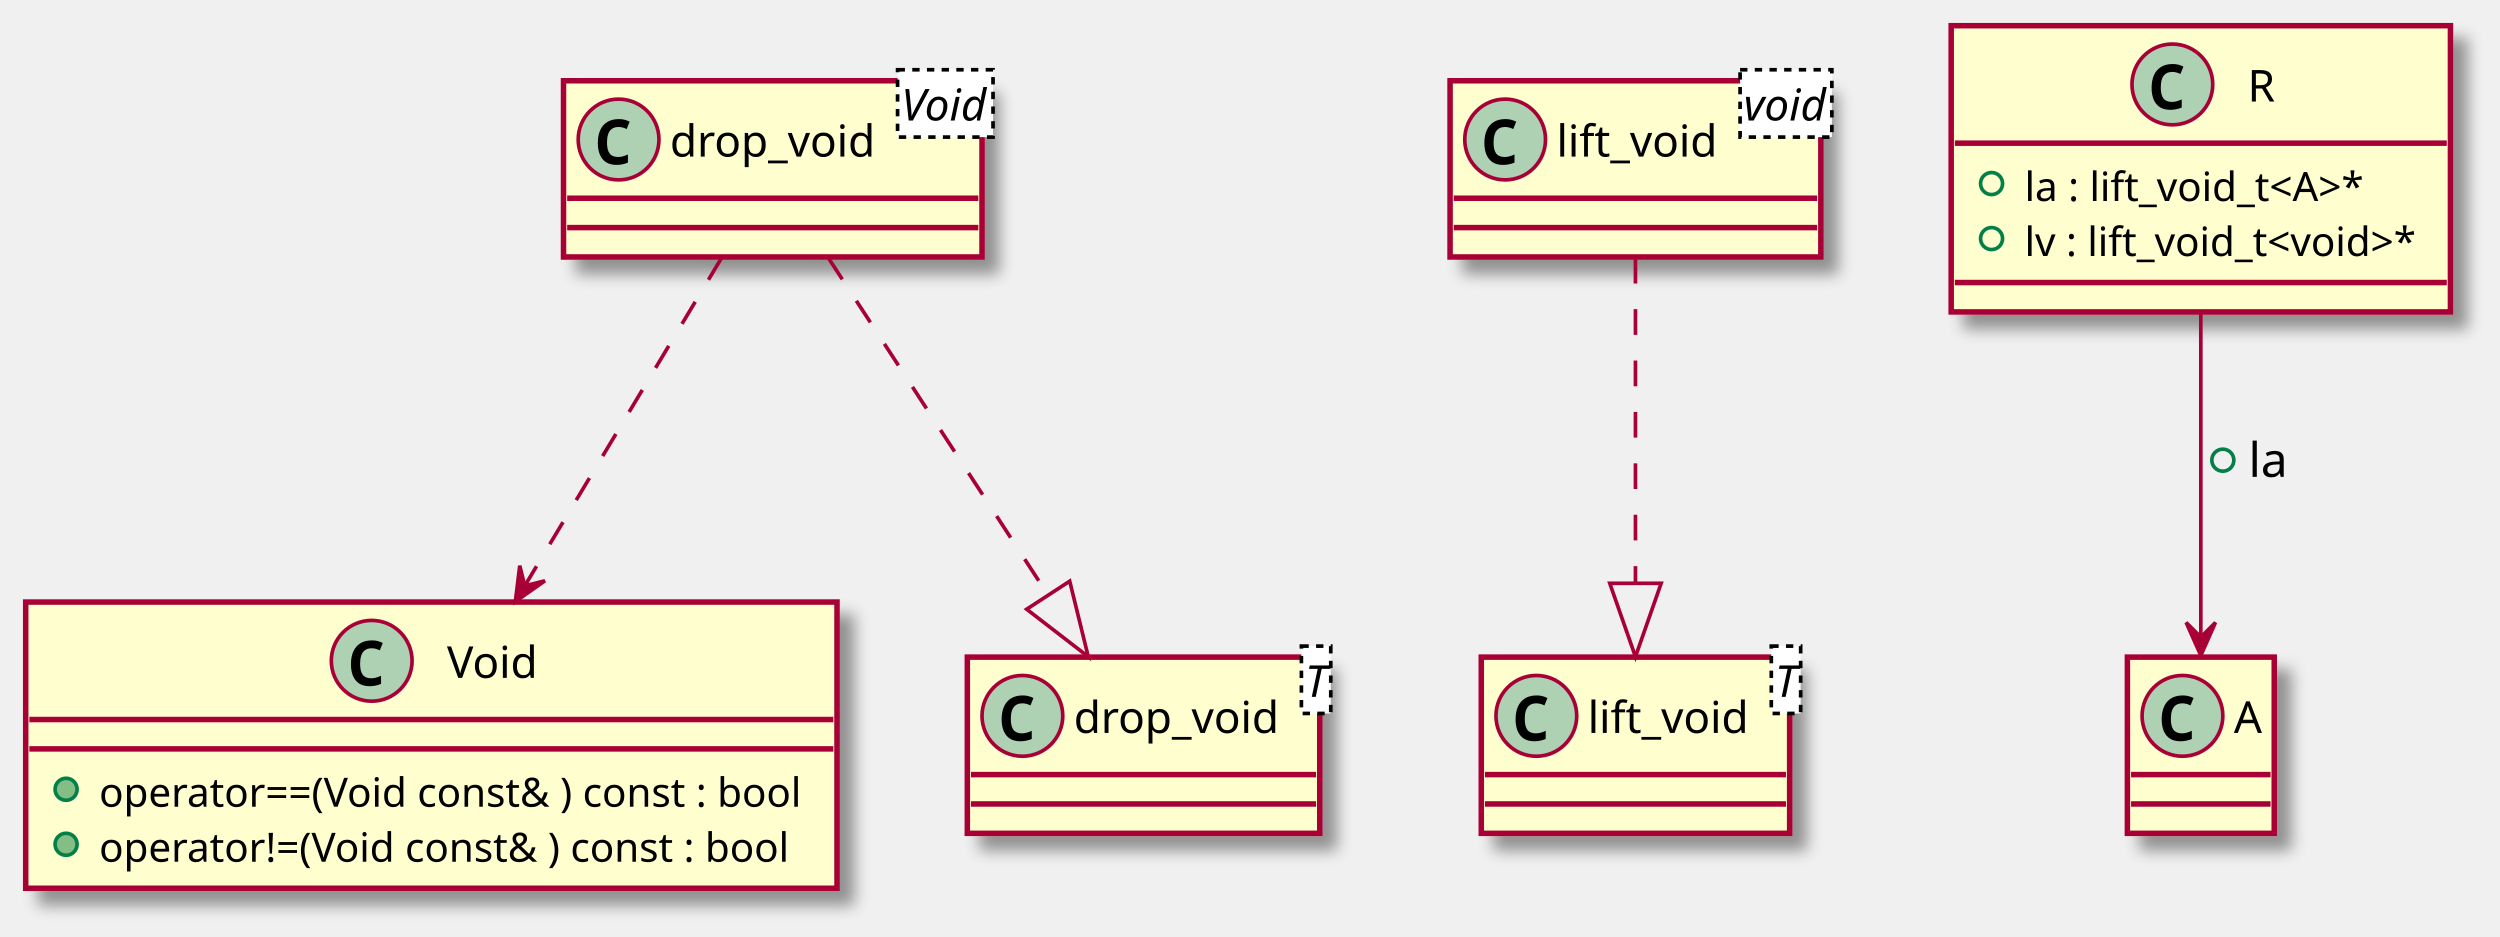
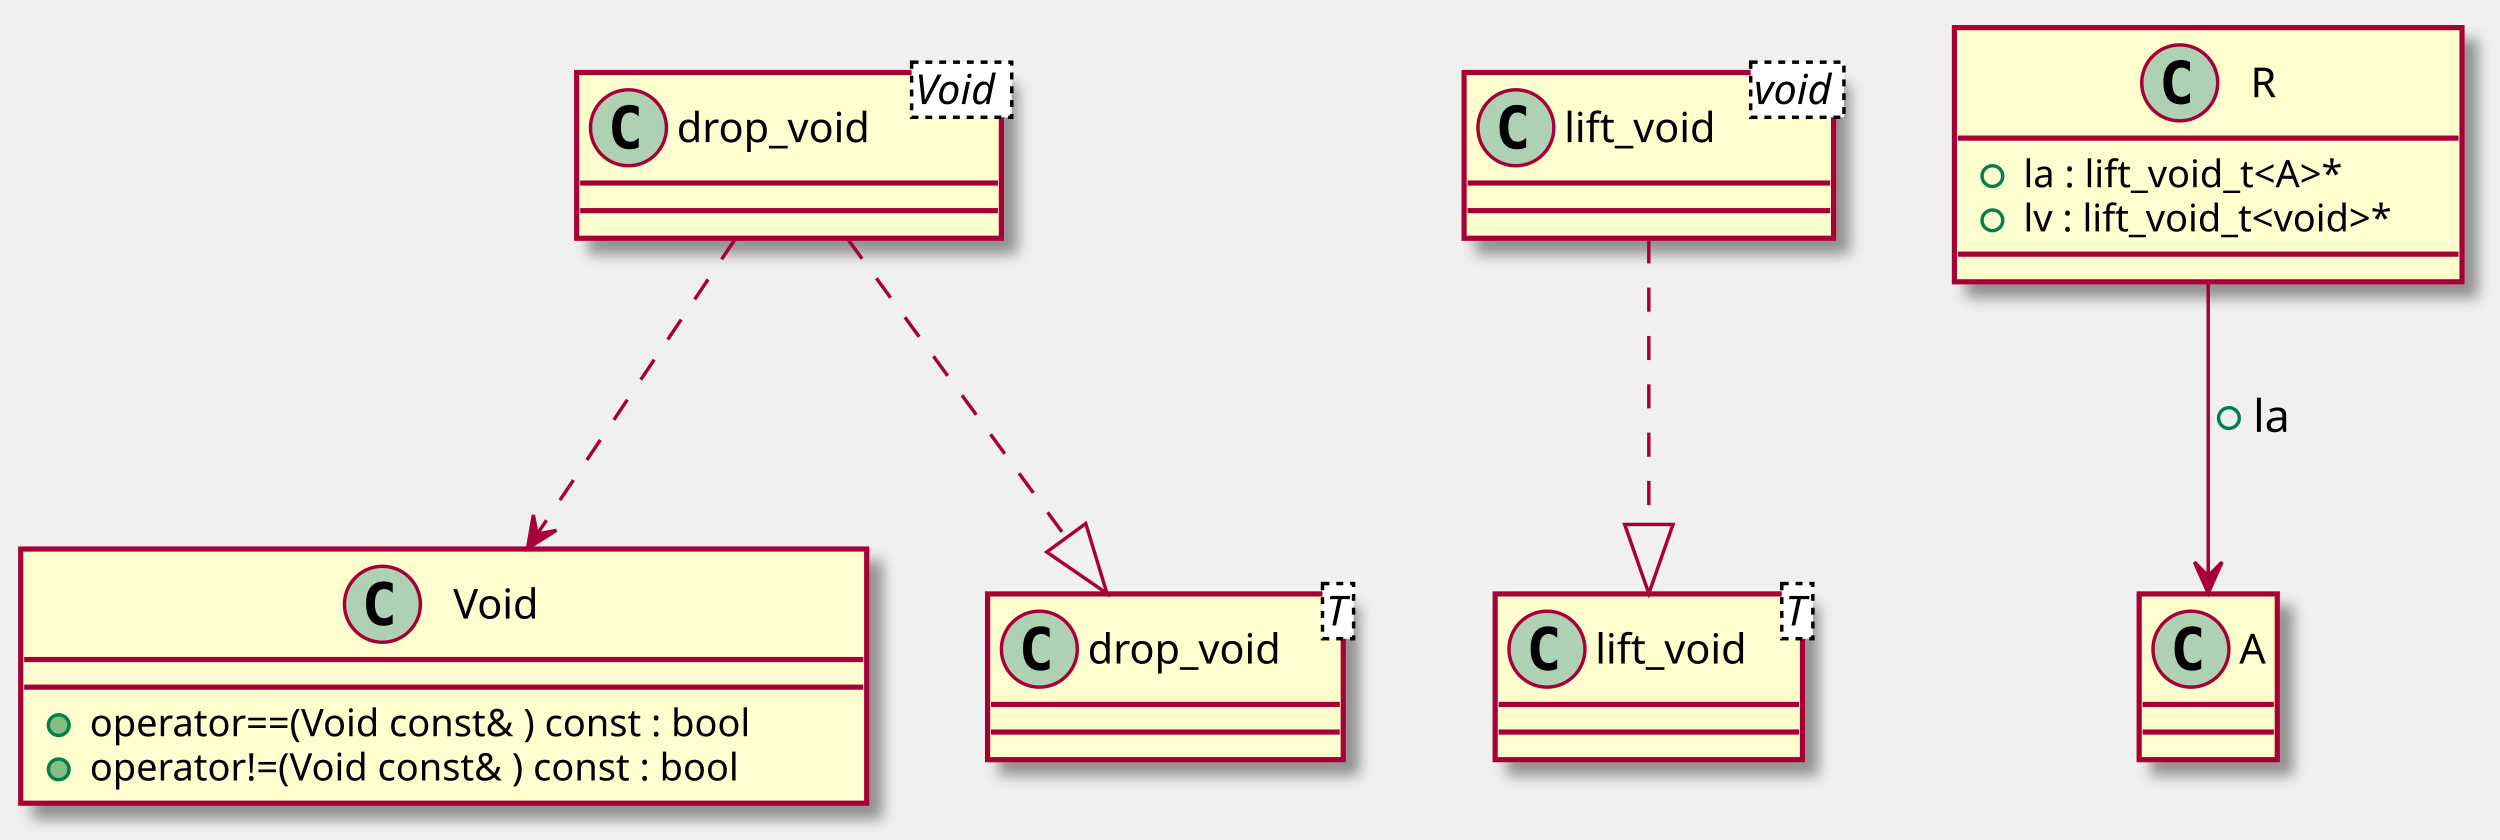
- <svg xmlns="http://www.w3.org/2000/svg" xmlns:xlink="http://www.w3.org/1999/xlink" contentScriptType="application/ecmascript" contentStyleType="text/css" height="255px" preserveAspectRatio="none" style="width:681px;height:255px;background:#FFFFFF;" version="1.1" viewBox="0 0 681 255" width="681px" zoomAndPan="magnify">
+ <svg xmlns="http://www.w3.org/2000/svg" xmlns:xlink="http://www.w3.org/1999/xlink" contentScriptType="application/ecmascript" contentStyleType="text/css" height="243px" preserveAspectRatio="none" style="width:724px;height:243px;" version="1.1" viewBox="0 0 724 243" width="724px" zoomAndPan="magnify">
  <defs>
-     <filter height="300%" id="f1ourgomk5mnd3" width="300%" x="-1" y="-1">
+     <filter height="300%" id="f1mc7xqcyxc62w" width="300%" x="-1" y="-1">
      <feGaussianBlur result="blurOut" stdDeviation="2.0" />
      <feColorMatrix in="blurOut" result="blurOut2" type="matrix" values="0 0 0 0 0 0 0 0 0 0 0 0 0 0 0 0 0 0 .4 0" />
      <feOffset dx="4.0" dy="4.0" in="blurOut2" result="blurOut3" />
      <feBlend in="SourceGraphic" in2="blurOut3" mode="normal" />
    </filter>
    <style type="text/css">a:hover { text-decoration: underline; }</style>
  </defs>
  <g>
-     <a href="https://github.com/bkryza/clang-uml/blob/5b8e40c1eb6d56297203c1642a344ab724202e06/tests/t00034/t00034.cc#L9" target="_top" title="Void" xlink:actuate="onRequest" xlink:href="https://github.com/bkryza/clang-uml/blob/5b8e40c1eb6d56297203c1642a344ab724202e06/tests/t00034/t00034.cc#L9" xlink:show="new" xlink:title="Void" xlink:type="simple">
-       <rect codeLine="2" fill="#FEFECE" filter="url(#f1ourgomk5mnd3)" height="77.964" id="C_0000001341" style="stroke:#A80036;stroke-width:1.5;" width="221" x="7" y="164" />
-       <ellipse cx="101.25" cy="180" fill="#ADD1B2" rx="11" ry="11" style="stroke:#A80036;stroke-width:1.0;" />
-       <path d="M100.719,186.922 Q98.969,186.922 97.828,186.188 Q96.703,185.438 96.141,184.094 Q95.594,182.734 95.594,180.938 Q95.594,178.906 96.25,177.453 Q96.906,176 98.188,175.219 Q99.469,174.438 101.344,174.438 Q102.234,174.438 102.906,174.625 Q103.578,174.797 104.266,175.141 L103.453,177.156 Q102.828,176.844 102.281,176.719 Q101.75,176.594 101.266,176.594 Q100.094,176.594 99.391,177.125 Q98.688,177.656 98.391,178.609 Q98.094,179.562 98.094,180.828 Q98.094,182.844 98.812,183.812 Q99.531,184.766 101.125,184.766 Q101.719,184.766 102.344,184.609 Q102.969,184.453 103.797,184.078 L103.797,186.297 Q103.062,186.609 102.266,186.766 Q101.484,186.922 100.719,186.922 Z " fill="#000000" />
-       <text fill="#000000" font-family="sans-serif" font-size="12" lengthAdjust="spacing" textLength="24" x="121.75" y="184.656">Void</text>
-       <line style="stroke:#A80036;stroke-width:1.5;" x1="8" x2="227" y1="196" y2="196" />
-       <line style="stroke:#A80036;stroke-width:1.5;" x1="8" x2="227" y1="204" y2="204" />
+     <a href="https://github.com/bkryza/clang-uml/blob/b6390d91063025d9b8f3a02b731b2a998baf4e1c/tests/t00034/t00034.cc#L9" target="_top" title="Void" xlink:actuate="onRequest" xlink:href="https://github.com/bkryza/clang-uml/blob/b6390d91063025d9b8f3a02b731b2a998baf4e1c/tests/t00034/t00034.cc#L9" xlink:show="new" xlink:title="Void" xlink:type="simple">
+       <rect fill="#FEFECE" filter="url(#f1mc7xqcyxc62w)" height="73.609" id="C_0000001341" style="stroke: #A80036; stroke-width: 1.5;" width="245" x="6" y="159" />
+       <ellipse cx="110.75" cy="175" fill="#ADD1B2" rx="11" ry="11" style="stroke: #A80036; stroke-width: 1.0;" />
+       <path d="M113.719,180.641 Q113.141,180.938 112.5,181.078 Q111.859,181.234 111.156,181.234 Q108.656,181.234 107.328,179.594 Q106.016,177.938 106.016,174.812 Q106.016,171.688 107.328,170.031 Q108.656,168.375 111.156,168.375 Q111.859,168.375 112.5,168.531 Q113.156,168.688 113.719,168.984 L113.719,171.703 Q113.094,171.125 112.5,170.859 Q111.906,170.578 111.281,170.578 Q109.938,170.578 109.25,171.656 Q108.562,172.719 108.562,174.812 Q108.562,176.906 109.25,177.984 Q109.938,179.047 111.281,179.047 Q111.906,179.047 112.5,178.781 Q113.094,178.5 113.719,177.922 L113.719,180.641 Z " />
+       <text fill="#000000" font-family="sans-serif" font-size="12" lengthAdjust="spacingAndGlyphs" textLength="27" x="131.25" y="179.154">Void</text>
+       <line style="stroke: #A80036; stroke-width: 1.5;" x1="7" x2="250" y1="191" y2="191" />
+       <line style="stroke: #A80036; stroke-width: 1.5;" x1="7" x2="250" y1="199" y2="199" />
    </a>
-     <a href="https://github.com/bkryza/clang-uml/blob/5b8e40c1eb6d56297203c1642a344ab724202e06/tests/t00034/t00034.cc#L10" target="_top" title="operator==" xlink:actuate="onRequest" xlink:href="https://github.com/bkryza/clang-uml/blob/5b8e40c1eb6d56297203c1642a344ab724202e06/tests/t00034/t00034.cc#L10" xlink:show="new" xlink:title="operator==" xlink:type="simple">
-       <rect fill="#FEFECE" height="10" style="stroke:none;stroke-width:1.0;" width="20" x="13" y="210" />
-       <ellipse cx="18" cy="215" fill="#84BE84" rx="3" ry="3" style="stroke:#038048;stroke-width:1.0;" />
+     <a href="https://github.com/bkryza/clang-uml/blob/b6390d91063025d9b8f3a02b731b2a998baf4e1c/tests/t00034/t00034.cc#L10" target="_top" title="operator==" xlink:actuate="onRequest" xlink:href="https://github.com/bkryza/clang-uml/blob/b6390d91063025d9b8f3a02b731b2a998baf4e1c/tests/t00034/t00034.cc#L10" xlink:show="new" xlink:title="operator==" xlink:type="simple">
+       <rect fill="#FEFECE" height="10" style="stroke: none; stroke-width: 1.0;" width="20" x="12" y="205" />
+       <ellipse cx="17" cy="210" fill="#84BE84" rx="3" ry="3" style="stroke: #038048; stroke-width: 1.0;" />
    </a>
-     <a href="https://github.com/bkryza/clang-uml/blob/5b8e40c1eb6d56297203c1642a344ab724202e06/tests/t00034/t00034.cc#L10" target="_top" title="operator==" xlink:actuate="onRequest" xlink:href="https://github.com/bkryza/clang-uml/blob/5b8e40c1eb6d56297203c1642a344ab724202e06/tests/t00034/t00034.cc#L10" xlink:show="new" xlink:title="operator==" xlink:type="simple">
-       <text fill="#000000" font-family="sans-serif" font-size="11" lengthAdjust="spacing" textLength="195" x="27" y="219.759">operator==(Void const&amp; ) const : bool</text>
+     <a href="https://github.com/bkryza/clang-uml/blob/b6390d91063025d9b8f3a02b731b2a998baf4e1c/tests/t00034/t00034.cc#L10" target="_top" title="operator==" xlink:actuate="onRequest" xlink:href="https://github.com/bkryza/clang-uml/blob/b6390d91063025d9b8f3a02b731b2a998baf4e1c/tests/t00034/t00034.cc#L10" xlink:show="new" xlink:title="operator==" xlink:type="simple">
+       <text fill="#000000" font-family="sans-serif" font-size="11" lengthAdjust="spacingAndGlyphs" textLength="219" x="26" y="213.21">operator==(Void const&amp; ) const : bool</text>
    </a>
-     <a href="https://github.com/bkryza/clang-uml/blob/5b8e40c1eb6d56297203c1642a344ab724202e06/tests/t00034/t00034.cc#L11" target="_top" title="operator!=" xlink:actuate="onRequest" xlink:href="https://github.com/bkryza/clang-uml/blob/5b8e40c1eb6d56297203c1642a344ab724202e06/tests/t00034/t00034.cc#L11" xlink:show="new" xlink:title="operator!=" xlink:type="simple">
-       <rect fill="#FEFECE" height="10" style="stroke:none;stroke-width:1.0;" width="20" x="13" y="224.982" />
-       <ellipse cx="18" cy="229.982" fill="#84BE84" rx="3" ry="3" style="stroke:#038048;stroke-width:1.0;" />
+     <a href="https://github.com/bkryza/clang-uml/blob/b6390d91063025d9b8f3a02b731b2a998baf4e1c/tests/t00034/t00034.cc#L11" target="_top" title="operator!=" xlink:actuate="onRequest" xlink:href="https://github.com/bkryza/clang-uml/blob/b6390d91063025d9b8f3a02b731b2a998baf4e1c/tests/t00034/t00034.cc#L11" xlink:show="new" xlink:title="operator!=" xlink:type="simple">
+       <rect fill="#FEFECE" height="10" style="stroke: none; stroke-width: 1.0;" width="20" x="12" y="217.805" />
+       <ellipse cx="17" cy="222.805" fill="#84BE84" rx="3" ry="3" style="stroke: #038048; stroke-width: 1.0;" />
    </a>
-     <a href="https://github.com/bkryza/clang-uml/blob/5b8e40c1eb6d56297203c1642a344ab724202e06/tests/t00034/t00034.cc#L11" target="_top" title="operator!=" xlink:actuate="onRequest" xlink:href="https://github.com/bkryza/clang-uml/blob/5b8e40c1eb6d56297203c1642a344ab724202e06/tests/t00034/t00034.cc#L11" xlink:show="new" xlink:title="operator!=" xlink:type="simple">
-       <text fill="#000000" font-family="sans-serif" font-size="11" lengthAdjust="spacing" textLength="192" x="27" y="234.741">operator!=(Void const&amp; ) const : bool</text>
+     <a href="https://github.com/bkryza/clang-uml/blob/b6390d91063025d9b8f3a02b731b2a998baf4e1c/tests/t00034/t00034.cc#L11" target="_top" title="operator!=" xlink:actuate="onRequest" xlink:href="https://github.com/bkryza/clang-uml/blob/b6390d91063025d9b8f3a02b731b2a998baf4e1c/tests/t00034/t00034.cc#L11" xlink:show="new" xlink:title="operator!=" xlink:type="simple">
+       <text fill="#000000" font-family="sans-serif" font-size="11" lengthAdjust="spacingAndGlyphs" textLength="213" x="26" y="226.015">operator!=(Void const&amp; ) const : bool</text>
    </a>
-     <a href="https://github.com/bkryza/clang-uml/blob/5b8e40c1eb6d56297203c1642a344ab724202e06/tests/t00034/t00034.cc#L16" target="_top" title="lift_void" xlink:actuate="onRequest" xlink:href="https://github.com/bkryza/clang-uml/blob/5b8e40c1eb6d56297203c1642a344ab724202e06/tests/t00034/t00034.cc#L16" xlink:show="new" xlink:title="lift_void" xlink:type="simple">
-       <rect codeLine="7" fill="#FEFECE" filter="url(#f1ourgomk5mnd3)" height="48" id="C_0000001349" style="stroke:#A80036;stroke-width:1.5;" width="84" x="403.5" y="179" />
-       <ellipse cx="418.5" cy="195" fill="#ADD1B2" rx="11" ry="11" style="stroke:#A80036;stroke-width:1.0;" />
-       <path d="M417.969,201.922 Q416.219,201.922 415.078,201.188 Q413.953,200.438 413.391,199.094 Q412.844,197.734 412.844,195.938 Q412.844,193.906 413.5,192.453 Q414.156,191 415.438,190.219 Q416.719,189.438 418.594,189.438 Q419.484,189.438 420.156,189.625 Q420.828,189.797 421.516,190.141 L420.703,192.156 Q420.078,191.844 419.531,191.719 Q419,191.594 418.516,191.594 Q417.344,191.594 416.641,192.125 Q415.938,192.656 415.641,193.609 Q415.344,194.562 415.344,195.828 Q415.344,197.844 416.062,198.812 Q416.781,199.766 418.375,199.766 Q418.969,199.766 419.594,199.609 Q420.219,199.453 421.047,199.078 L421.047,201.297 Q420.312,201.609 419.516,201.766 Q418.734,201.922 417.969,201.922 Z " fill="#000000" />
-       <text fill="#000000" font-family="sans-serif" font-size="12" lengthAdjust="spacing" textLength="42" x="432.5" y="199.656">lift_void</text>
-       <rect fill="#FFFFFF" height="18.344" style="stroke:#000000;stroke-width:1.0;stroke-dasharray:2.0,2.0;" width="8" x="482.5" y="176" />
-       <text fill="#000000" font-family="sans-serif" font-size="12" font-style="italic" lengthAdjust="spacing" textLength="6" x="483.5" y="189.828">T</text>
-       <line style="stroke:#A80036;stroke-width:1.5;" x1="404.5" x2="486.5" y1="211" y2="211" />
-       <line style="stroke:#A80036;stroke-width:1.5;" x1="404.5" x2="486.5" y1="219" y2="219" />
+     <a href="https://github.com/bkryza/clang-uml/blob/b6390d91063025d9b8f3a02b731b2a998baf4e1c/tests/t00034/t00034.cc#L16" target="_top" title="lift_void" xlink:actuate="onRequest" xlink:href="https://github.com/bkryza/clang-uml/blob/b6390d91063025d9b8f3a02b731b2a998baf4e1c/tests/t00034/t00034.cc#L16" xlink:show="new" xlink:title="lift_void" xlink:type="simple">
+       <rect fill="#FEFECE" filter="url(#f1mc7xqcyxc62w)" height="48" id="C_0000001349" style="stroke: #A80036; stroke-width: 1.5;" width="89" x="433" y="172" />
+       <ellipse cx="448" cy="188" fill="#ADD1B2" rx="11" ry="11" style="stroke: #A80036; stroke-width: 1.0;" />
+       <path d="M450.969,193.641 Q450.391,193.938 449.75,194.078 Q449.109,194.234 448.406,194.234 Q445.906,194.234 444.578,192.594 Q443.266,190.938 443.266,187.812 Q443.266,184.688 444.578,183.031 Q445.906,181.375 448.406,181.375 Q449.109,181.375 449.75,181.531 Q450.406,181.688 450.969,181.984 L450.969,184.703 Q450.344,184.125 449.75,183.859 Q449.156,183.578 448.531,183.578 Q447.188,183.578 446.5,184.656 Q445.812,185.719 445.812,187.812 Q445.812,189.906 446.5,190.984 Q447.188,192.047 448.531,192.047 Q449.156,192.047 449.75,191.781 Q450.344,191.5 450.969,190.922 L450.969,193.641 Z " />
+       <text fill="#000000" font-family="sans-serif" font-size="12" lengthAdjust="spacingAndGlyphs" textLength="46" x="462" y="192.154">lift_void</text>
+       <rect fill="#FFFFFF" height="15.969" style="stroke: #000000; stroke-width: 1.0; stroke-dasharray: 2.0,2.0;" width="9" x="516" y="169" />
+       <text fill="#000000" font-family="sans-serif" font-size="12" font-style="italic" lengthAdjust="spacingAndGlyphs" textLength="7" x="517" y="181.139">T</text>
+       <line style="stroke: #A80036; stroke-width: 1.5;" x1="434" x2="521" y1="204" y2="204" />
+       <line style="stroke: #A80036; stroke-width: 1.5;" x1="434" x2="521" y1="212" y2="212" />
    </a>
-     <a href="https://github.com/bkryza/clang-uml/blob/5b8e40c1eb6d56297203c1642a344ab724202e06/tests/t00034/t00034.cc#L20" target="_top" title="lift_void" xlink:actuate="onRequest" xlink:href="https://github.com/bkryza/clang-uml/blob/5b8e40c1eb6d56297203c1642a344ab724202e06/tests/t00034/t00034.cc#L20" xlink:show="new" xlink:title="lift_void" xlink:type="simple">
-       <rect codeLine="10" fill="#FEFECE" filter="url(#f1ourgomk5mnd3)" height="48" id="C_0000001352" style="stroke:#A80036;stroke-width:1.5;" width="101" x="395" y="22" />
-       <ellipse cx="410" cy="38" fill="#ADD1B2" rx="11" ry="11" style="stroke:#A80036;stroke-width:1.0;" />
-       <path d="M409.469,44.922 Q407.719,44.922 406.578,44.188 Q405.453,43.438 404.891,42.094 Q404.344,40.734 404.344,38.938 Q404.344,36.906 405,35.453 Q405.656,34 406.938,33.219 Q408.219,32.438 410.094,32.438 Q410.984,32.438 411.656,32.625 Q412.328,32.797 413.016,33.141 L412.203,35.156 Q411.578,34.844 411.031,34.719 Q410.5,34.594 410.016,34.594 Q408.844,34.594 408.141,35.125 Q407.438,35.656 407.141,36.609 Q406.844,37.562 406.844,38.828 Q406.844,40.844 407.562,41.812 Q408.281,42.766 409.875,42.766 Q410.469,42.766 411.094,42.609 Q411.719,42.453 412.547,42.078 L412.547,44.297 Q411.812,44.609 411.016,44.766 Q410.234,44.922 409.469,44.922 Z " fill="#000000" />
-       <text fill="#000000" font-family="sans-serif" font-size="12" lengthAdjust="spacing" textLength="42" x="424" y="42.656">lift_void</text>
-       <rect fill="#FFFFFF" height="18.344" style="stroke:#000000;stroke-width:1.0;stroke-dasharray:2.0,2.0;" width="25" x="474" y="19" />
-       <text fill="#000000" font-family="sans-serif" font-size="12" font-style="italic" lengthAdjust="spacing" textLength="23" x="475" y="32.828">void</text>
-       <line style="stroke:#A80036;stroke-width:1.5;" x1="396" x2="495" y1="54" y2="54" />
-       <line style="stroke:#A80036;stroke-width:1.5;" x1="396" x2="495" y1="62" y2="62" />
+     <a href="https://github.com/bkryza/clang-uml/blob/b6390d91063025d9b8f3a02b731b2a998baf4e1c/tests/t00034/t00034.cc#L20" target="_top" title="lift_void" xlink:actuate="onRequest" xlink:href="https://github.com/bkryza/clang-uml/blob/b6390d91063025d9b8f3a02b731b2a998baf4e1c/tests/t00034/t00034.cc#L20" xlink:show="new" xlink:title="lift_void" xlink:type="simple">
+       <rect fill="#FEFECE" filter="url(#f1mc7xqcyxc62w)" height="48" id="C_0000001352" style="stroke: #A80036; stroke-width: 1.5;" width="107" x="424" y="21" />
+       <ellipse cx="439" cy="37" fill="#ADD1B2" rx="11" ry="11" style="stroke: #A80036; stroke-width: 1.0;" />
+       <path d="M441.969,42.641 Q441.391,42.938 440.75,43.078 Q440.109,43.234 439.406,43.234 Q436.906,43.234 435.578,41.594 Q434.266,39.938 434.266,36.812 Q434.266,33.688 435.578,32.031 Q436.906,30.375 439.406,30.375 Q440.109,30.375 440.75,30.531 Q441.406,30.688 441.969,30.984 L441.969,33.703 Q441.344,33.125 440.75,32.859 Q440.156,32.578 439.531,32.578 Q438.188,32.578 437.5,33.656 Q436.812,34.719 436.812,36.812 Q436.812,38.906 437.5,39.984 Q438.188,41.047 439.531,41.047 Q440.156,41.047 440.75,40.781 Q441.344,40.5 441.969,39.922 L441.969,42.641 Z " />
+       <text fill="#000000" font-family="sans-serif" font-size="12" lengthAdjust="spacingAndGlyphs" textLength="46" x="453" y="41.154">lift_void</text>
+       <rect fill="#FFFFFF" height="15.969" style="stroke: #000000; stroke-width: 1.0; stroke-dasharray: 2.0,2.0;" width="27" x="507" y="18" />
+       <text fill="#000000" font-family="sans-serif" font-size="12" font-style="italic" lengthAdjust="spacingAndGlyphs" textLength="25" x="508" y="30.139">void</text>
+       <line style="stroke: #A80036; stroke-width: 1.5;" x1="425" x2="530" y1="53" y2="53" />
+       <line style="stroke: #A80036; stroke-width: 1.5;" x1="425" x2="530" y1="61" y2="61" />
    </a>
-     <a href="https://github.com/bkryza/clang-uml/blob/5b8e40c1eb6d56297203c1642a344ab724202e06/tests/t00034/t00034.cc#L33" target="_top" title="drop_void" xlink:actuate="onRequest" xlink:href="https://github.com/bkryza/clang-uml/blob/5b8e40c1eb6d56297203c1642a344ab724202e06/tests/t00034/t00034.cc#L33" xlink:show="new" xlink:title="drop_void" xlink:type="simple">
-       <rect codeLine="13" fill="#FEFECE" filter="url(#f1ourgomk5mnd3)" height="48" id="C_0000001361" style="stroke:#A80036;stroke-width:1.5;" width="96" x="263.5" y="179" />
-       <ellipse cx="278.5" cy="195" fill="#ADD1B2" rx="11" ry="11" style="stroke:#A80036;stroke-width:1.0;" />
-       <path d="M277.969,201.922 Q276.219,201.922 275.078,201.188 Q273.953,200.438 273.391,199.094 Q272.844,197.734 272.844,195.938 Q272.844,193.906 273.5,192.453 Q274.156,191 275.438,190.219 Q276.719,189.438 278.594,189.438 Q279.484,189.438 280.156,189.625 Q280.828,189.797 281.516,190.141 L280.703,192.156 Q280.078,191.844 279.531,191.719 Q279,191.594 278.516,191.594 Q277.344,191.594 276.641,192.125 Q275.938,192.656 275.641,193.609 Q275.344,194.562 275.344,195.828 Q275.344,197.844 276.062,198.812 Q276.781,199.766 278.375,199.766 Q278.969,199.766 279.594,199.609 Q280.219,199.453 281.047,199.078 L281.047,201.297 Q280.312,201.609 279.516,201.766 Q278.734,201.922 277.969,201.922 Z " fill="#000000" />
-       <text fill="#000000" font-family="sans-serif" font-size="12" lengthAdjust="spacing" textLength="54" x="292.5" y="199.656">drop_void</text>
-       <rect fill="#FFFFFF" height="18.344" style="stroke:#000000;stroke-width:1.0;stroke-dasharray:2.0,2.0;" width="8" x="354.5" y="176" />
-       <text fill="#000000" font-family="sans-serif" font-size="12" font-style="italic" lengthAdjust="spacing" textLength="6" x="355.5" y="189.828">T</text>
-       <line style="stroke:#A80036;stroke-width:1.5;" x1="264.5" x2="358.5" y1="211" y2="211" />
-       <line style="stroke:#A80036;stroke-width:1.5;" x1="264.5" x2="358.5" y1="219" y2="219" />
+     <a href="https://github.com/bkryza/clang-uml/blob/b6390d91063025d9b8f3a02b731b2a998baf4e1c/tests/t00034/t00034.cc#L33" target="_top" title="drop_void" xlink:actuate="onRequest" xlink:href="https://github.com/bkryza/clang-uml/blob/b6390d91063025d9b8f3a02b731b2a998baf4e1c/tests/t00034/t00034.cc#L33" xlink:show="new" xlink:title="drop_void" xlink:type="simple">
+       <rect fill="#FEFECE" filter="url(#f1mc7xqcyxc62w)" height="48" id="C_0000001361" style="stroke: #A80036; stroke-width: 1.5;" width="103" x="286" y="172" />
+       <ellipse cx="301" cy="188" fill="#ADD1B2" rx="11" ry="11" style="stroke: #A80036; stroke-width: 1.0;" />
+       <path d="M303.969,193.641 Q303.391,193.938 302.75,194.078 Q302.109,194.234 301.406,194.234 Q298.906,194.234 297.578,192.594 Q296.266,190.938 296.266,187.812 Q296.266,184.688 297.578,183.031 Q298.906,181.375 301.406,181.375 Q302.109,181.375 302.75,181.531 Q303.406,181.688 303.969,181.984 L303.969,184.703 Q303.344,184.125 302.75,183.859 Q302.156,183.578 301.531,183.578 Q300.188,183.578 299.5,184.656 Q298.812,185.719 298.812,187.812 Q298.812,189.906 299.5,190.984 Q300.188,192.047 301.531,192.047 Q302.156,192.047 302.75,191.781 Q303.344,191.5 303.969,190.922 L303.969,193.641 Z " />
+       <text fill="#000000" font-family="sans-serif" font-size="12" lengthAdjust="spacingAndGlyphs" textLength="60" x="315" y="192.154">drop_void</text>
+       <rect fill="#FFFFFF" height="15.969" style="stroke: #000000; stroke-width: 1.0; stroke-dasharray: 2.0,2.0;" width="9" x="383" y="169" />
+       <text fill="#000000" font-family="sans-serif" font-size="12" font-style="italic" lengthAdjust="spacingAndGlyphs" textLength="7" x="384" y="181.139">T</text>
+       <line style="stroke: #A80036; stroke-width: 1.5;" x1="287" x2="388" y1="204" y2="204" />
+       <line style="stroke: #A80036; stroke-width: 1.5;" x1="287" x2="388" y1="212" y2="212" />
    </a>
-     <a href="https://github.com/bkryza/clang-uml/blob/5b8e40c1eb6d56297203c1642a344ab724202e06/tests/t00034/t00034.cc#L37" target="_top" title="drop_void" xlink:actuate="onRequest" xlink:href="https://github.com/bkryza/clang-uml/blob/5b8e40c1eb6d56297203c1642a344ab724202e06/tests/t00034/t00034.cc#L37" xlink:show="new" xlink:title="drop_void" xlink:type="simple">
-       <rect codeLine="16" fill="#FEFECE" filter="url(#f1ourgomk5mnd3)" height="48" id="C_0000001364" style="stroke:#A80036;stroke-width:1.5;" width="114" x="153.5" y="22" />
-       <ellipse cx="168.5" cy="38" fill="#ADD1B2" rx="11" ry="11" style="stroke:#A80036;stroke-width:1.0;" />
-       <path d="M167.969,44.922 Q166.219,44.922 165.078,44.188 Q163.953,43.438 163.391,42.094 Q162.844,40.734 162.844,38.938 Q162.844,36.906 163.5,35.453 Q164.156,34 165.438,33.219 Q166.719,32.438 168.594,32.438 Q169.484,32.438 170.156,32.625 Q170.828,32.797 171.516,33.141 L170.703,35.156 Q170.078,34.844 169.531,34.719 Q169,34.594 168.516,34.594 Q167.344,34.594 166.641,35.125 Q165.938,35.656 165.641,36.609 Q165.344,37.562 165.344,38.828 Q165.344,40.844 166.062,41.812 Q166.781,42.766 168.375,42.766 Q168.969,42.766 169.594,42.609 Q170.219,42.453 171.047,42.078 L171.047,44.297 Q170.312,44.609 169.516,44.766 Q168.734,44.922 167.969,44.922 Z " fill="#000000" />
-       <text fill="#000000" font-family="sans-serif" font-size="12" lengthAdjust="spacing" textLength="54" x="182.5" y="42.656">drop_void</text>
-       <rect fill="#FFFFFF" height="18.344" style="stroke:#000000;stroke-width:1.0;stroke-dasharray:2.0,2.0;" width="26" x="244.5" y="19" />
-       <text fill="#000000" font-family="sans-serif" font-size="12" font-style="italic" lengthAdjust="spacing" textLength="24" x="245.5" y="32.828">Void</text>
-       <line style="stroke:#A80036;stroke-width:1.5;" x1="154.5" x2="266.5" y1="54" y2="54" />
-       <line style="stroke:#A80036;stroke-width:1.5;" x1="154.5" x2="266.5" y1="62" y2="62" />
+     <a href="https://github.com/bkryza/clang-uml/blob/b6390d91063025d9b8f3a02b731b2a998baf4e1c/tests/t00034/t00034.cc#L37" target="_top" title="drop_void" xlink:actuate="onRequest" xlink:href="https://github.com/bkryza/clang-uml/blob/b6390d91063025d9b8f3a02b731b2a998baf4e1c/tests/t00034/t00034.cc#L37" xlink:show="new" xlink:title="drop_void" xlink:type="simple">
+       <rect fill="#FEFECE" filter="url(#f1mc7xqcyxc62w)" height="48" id="C_0000001364" style="stroke: #A80036; stroke-width: 1.5;" width="123" x="167" y="21" />
+       <ellipse cx="182" cy="37" fill="#ADD1B2" rx="11" ry="11" style="stroke: #A80036; stroke-width: 1.0;" />
+       <path d="M184.969,42.641 Q184.391,42.938 183.75,43.078 Q183.109,43.234 182.406,43.234 Q179.906,43.234 178.578,41.594 Q177.266,39.938 177.266,36.812 Q177.266,33.688 178.578,32.031 Q179.906,30.375 182.406,30.375 Q183.109,30.375 183.75,30.531 Q184.406,30.688 184.969,30.984 L184.969,33.703 Q184.344,33.125 183.75,32.859 Q183.156,32.578 182.531,32.578 Q181.188,32.578 180.5,33.656 Q179.812,34.719 179.812,36.812 Q179.812,38.906 180.5,39.984 Q181.188,41.047 182.531,41.047 Q183.156,41.047 183.75,40.781 Q184.344,40.5 184.969,39.922 L184.969,42.641 Z " />
+       <text fill="#000000" font-family="sans-serif" font-size="12" lengthAdjust="spacingAndGlyphs" textLength="60" x="196" y="41.154">drop_void</text>
+       <rect fill="#FFFFFF" height="15.969" style="stroke: #000000; stroke-width: 1.0; stroke-dasharray: 2.0,2.0;" width="29" x="264" y="18" />
+       <text fill="#000000" font-family="sans-serif" font-size="12" font-style="italic" lengthAdjust="spacingAndGlyphs" textLength="27" x="265" y="30.139">Void</text>
+       <line style="stroke: #A80036; stroke-width: 1.5;" x1="168" x2="289" y1="53" y2="53" />
+       <line style="stroke: #A80036; stroke-width: 1.5;" x1="168" x2="289" y1="61" y2="61" />
    </a>
-     <a href="https://github.com/bkryza/clang-uml/blob/5b8e40c1eb6d56297203c1642a344ab724202e06/tests/t00034/t00034.cc#L43" target="_top" title="A" xlink:actuate="onRequest" xlink:href="https://github.com/bkryza/clang-uml/blob/5b8e40c1eb6d56297203c1642a344ab724202e06/tests/t00034/t00034.cc#L43" xlink:show="new" xlink:title="A" xlink:type="simple">
-       <rect codeLine="19" fill="#FEFECE" filter="url(#f1ourgomk5mnd3)" height="48" id="C_0000001373" style="stroke:#A80036;stroke-width:1.5;" width="40" x="579.5" y="179" />
-       <ellipse cx="594.5" cy="195" fill="#ADD1B2" rx="11" ry="11" style="stroke:#A80036;stroke-width:1.0;" />
-       <path d="M593.969,201.922 Q592.219,201.922 591.078,201.188 Q589.953,200.438 589.391,199.094 Q588.844,197.734 588.844,195.938 Q588.844,193.906 589.5,192.453 Q590.156,191 591.438,190.219 Q592.719,189.438 594.594,189.438 Q595.484,189.438 596.156,189.625 Q596.828,189.797 597.516,190.141 L596.703,192.156 Q596.078,191.844 595.531,191.719 Q595,191.594 594.516,191.594 Q593.344,191.594 592.641,192.125 Q591.938,192.656 591.641,193.609 Q591.344,194.562 591.344,195.828 Q591.344,197.844 592.062,198.812 Q592.781,199.766 594.375,199.766 Q594.969,199.766 595.594,199.609 Q596.219,199.453 597.047,199.078 L597.047,201.297 Q596.312,201.609 595.516,201.766 Q594.734,201.922 593.969,201.922 Z " fill="#000000" />
-       <text fill="#000000" font-family="sans-serif" font-size="12" lengthAdjust="spacing" textLength="8" x="608.5" y="199.656">A</text>
-       <line style="stroke:#A80036;stroke-width:1.5;" x1="580.5" x2="618.5" y1="211" y2="211" />
-       <line style="stroke:#A80036;stroke-width:1.5;" x1="580.5" x2="618.5" y1="219" y2="219" />
+     <a href="https://github.com/bkryza/clang-uml/blob/b6390d91063025d9b8f3a02b731b2a998baf4e1c/tests/t00034/t00034.cc#L43" target="_top" title="A" xlink:actuate="onRequest" xlink:href="https://github.com/bkryza/clang-uml/blob/b6390d91063025d9b8f3a02b731b2a998baf4e1c/tests/t00034/t00034.cc#L43" xlink:show="new" xlink:title="A" xlink:type="simple">
+       <rect fill="#FEFECE" filter="url(#f1mc7xqcyxc62w)" height="48" id="C_0000001373" style="stroke: #A80036; stroke-width: 1.5;" width="40" x="619.5" y="172" />
+       <ellipse cx="634.5" cy="188" fill="#ADD1B2" rx="11" ry="11" style="stroke: #A80036; stroke-width: 1.0;" />
+       <path d="M637.469,193.641 Q636.891,193.938 636.25,194.078 Q635.609,194.234 634.906,194.234 Q632.406,194.234 631.078,192.594 Q629.766,190.938 629.766,187.812 Q629.766,184.688 631.078,183.031 Q632.406,181.375 634.906,181.375 Q635.609,181.375 636.25,181.531 Q636.906,181.688 637.469,181.984 L637.469,184.703 Q636.844,184.125 636.25,183.859 Q635.656,183.578 635.031,183.578 Q633.688,183.578 633,184.656 Q632.312,185.719 632.312,187.812 Q632.312,189.906 633,190.984 Q633.688,192.047 635.031,192.047 Q635.656,192.047 636.25,191.781 Q636.844,191.5 637.469,190.922 L637.469,193.641 Z " />
+       <text fill="#000000" font-family="sans-serif" font-size="12" lengthAdjust="spacingAndGlyphs" textLength="8" x="648.5" y="192.154">A</text>
+       <line style="stroke: #A80036; stroke-width: 1.5;" x1="620.5" x2="658.5" y1="204" y2="204" />
+       <line style="stroke: #A80036; stroke-width: 1.5;" x1="620.5" x2="658.5" y1="212" y2="212" />
    </a>
-     <a href="https://github.com/bkryza/clang-uml/blob/5b8e40c1eb6d56297203c1642a344ab724202e06/tests/t00034/t00034.cc#L46" target="_top" title="R" xlink:actuate="onRequest" xlink:href="https://github.com/bkryza/clang-uml/blob/5b8e40c1eb6d56297203c1642a344ab724202e06/tests/t00034/t00034.cc#L46" xlink:show="new" xlink:title="R" xlink:type="simple">
-       <rect codeLine="22" fill="#FEFECE" filter="url(#f1ourgomk5mnd3)" height="77.964" id="C_0000001377" style="stroke:#A80036;stroke-width:1.5;" width="136" x="531.5" y="7" />
-       <ellipse cx="591.75" cy="23" fill="#ADD1B2" rx="11" ry="11" style="stroke:#A80036;stroke-width:1.0;" />
-       <path d="M591.219,29.922 Q589.469,29.922 588.328,29.188 Q587.203,28.438 586.641,27.094 Q586.094,25.734 586.094,23.938 Q586.094,21.906 586.75,20.453 Q587.406,19 588.688,18.219 Q589.969,17.438 591.844,17.438 Q592.734,17.438 593.406,17.625 Q594.078,17.797 594.766,18.141 L593.953,20.156 Q593.328,19.844 592.781,19.719 Q592.25,19.594 591.766,19.594 Q590.594,19.594 589.891,20.125 Q589.188,20.656 588.891,21.609 Q588.594,22.562 588.594,23.828 Q588.594,25.844 589.312,26.812 Q590.031,27.766 591.625,27.766 Q592.219,27.766 592.844,27.609 Q593.469,27.453 594.297,27.078 L594.297,29.297 Q593.562,29.609 592.766,29.766 Q591.984,29.922 591.219,29.922 Z " fill="#000000" />
-       <text fill="#000000" font-family="sans-serif" font-size="12" lengthAdjust="spacing" textLength="7" x="612.25" y="27.656">R</text>
-       <line style="stroke:#A80036;stroke-width:1.5;" x1="532.5" x2="666.5" y1="39" y2="39" />
+     <a href="https://github.com/bkryza/clang-uml/blob/b6390d91063025d9b8f3a02b731b2a998baf4e1c/tests/t00034/t00034.cc#L46" target="_top" title="R" xlink:actuate="onRequest" xlink:href="https://github.com/bkryza/clang-uml/blob/b6390d91063025d9b8f3a02b731b2a998baf4e1c/tests/t00034/t00034.cc#L46" xlink:show="new" xlink:title="R" xlink:type="simple">
+       <rect fill="#FEFECE" filter="url(#f1mc7xqcyxc62w)" height="73.609" id="C_0000001377" style="stroke: #A80036; stroke-width: 1.5;" width="147" x="566" y="8" />
+       <ellipse cx="631.25" cy="24" fill="#ADD1B2" rx="11" ry="11" style="stroke: #A80036; stroke-width: 1.0;" />
+       <path d="M634.219,29.641 Q633.641,29.938 633,30.078 Q632.359,30.234 631.656,30.234 Q629.156,30.234 627.828,28.594 Q626.516,26.938 626.516,23.812 Q626.516,20.688 627.828,19.031 Q629.156,17.375 631.656,17.375 Q632.359,17.375 633,17.531 Q633.656,17.688 634.219,17.984 L634.219,20.703 Q633.594,20.125 633,19.859 Q632.406,19.578 631.781,19.578 Q630.438,19.578 629.75,20.656 Q629.062,21.719 629.062,23.812 Q629.062,25.906 629.75,26.984 Q630.438,28.047 631.781,28.047 Q632.406,28.047 633,27.781 Q633.594,27.5 634.219,26.922 L634.219,29.641 Z " />
+       <text fill="#000000" font-family="sans-serif" font-size="12" lengthAdjust="spacingAndGlyphs" textLength="8" x="651.75" y="28.154">R</text>
+       <line style="stroke: #A80036; stroke-width: 1.5;" x1="567" x2="712" y1="40" y2="40" />
    </a>
-     <a href="https://github.com/bkryza/clang-uml/blob/5b8e40c1eb6d56297203c1642a344ab724202e06/tests/t00034/t00034.cc#L47" target="_top" title="la" xlink:actuate="onRequest" xlink:href="https://github.com/bkryza/clang-uml/blob/5b8e40c1eb6d56297203c1642a344ab724202e06/tests/t00034/t00034.cc#L47" xlink:show="new" xlink:title="la" xlink:type="simple">
-       <rect fill="#FEFECE" height="10" style="stroke:none;stroke-width:1.0;" width="20" x="537.5" y="45" />
-       <ellipse cx="542.5" cy="50" rx="3" ry="3" style="stroke:#038048;stroke-width:1.0;fill:none;" />
+     <a href="https://github.com/bkryza/clang-uml/blob/b6390d91063025d9b8f3a02b731b2a998baf4e1c/tests/t00034/t00034.cc#L47" target="_top" title="la" xlink:actuate="onRequest" xlink:href="https://github.com/bkryza/clang-uml/blob/b6390d91063025d9b8f3a02b731b2a998baf4e1c/tests/t00034/t00034.cc#L47" xlink:show="new" xlink:title="la" xlink:type="simple">
+       <rect fill="#FEFECE" height="10" style="stroke: none; stroke-width: 1.0;" width="20" x="572" y="46" />
+       <ellipse cx="577" cy="51" fill="none" rx="3" ry="3" style="stroke: #038048; stroke-width: 1.0;" />
    </a>
-     <a href="https://github.com/bkryza/clang-uml/blob/5b8e40c1eb6d56297203c1642a344ab724202e06/tests/t00034/t00034.cc#L47" target="_top" title="la" xlink:actuate="onRequest" xlink:href="https://github.com/bkryza/clang-uml/blob/5b8e40c1eb6d56297203c1642a344ab724202e06/tests/t00034/t00034.cc#L47" xlink:show="new" xlink:title="la" xlink:type="simple">
-       <text fill="#000000" font-family="sans-serif" font-size="11" lengthAdjust="spacing" textLength="94" x="551.5" y="54.759">la : lift_void_t&lt;A&gt;*</text>
+     <a href="https://github.com/bkryza/clang-uml/blob/b6390d91063025d9b8f3a02b731b2a998baf4e1c/tests/t00034/t00034.cc#L47" target="_top" title="la" xlink:actuate="onRequest" xlink:href="https://github.com/bkryza/clang-uml/blob/b6390d91063025d9b8f3a02b731b2a998baf4e1c/tests/t00034/t00034.cc#L47" xlink:show="new" xlink:title="la" xlink:type="simple">
+       <text fill="#000000" font-family="sans-serif" font-size="11" lengthAdjust="spacingAndGlyphs" textLength="106" x="586" y="54.21">la : lift_void_t&lt;A&gt;*</text>
    </a>
-     <a href="https://github.com/bkryza/clang-uml/blob/5b8e40c1eb6d56297203c1642a344ab724202e06/tests/t00034/t00034.cc#L48" target="_top" title="lv" xlink:actuate="onRequest" xlink:href="https://github.com/bkryza/clang-uml/blob/5b8e40c1eb6d56297203c1642a344ab724202e06/tests/t00034/t00034.cc#L48" xlink:show="new" xlink:title="lv" xlink:type="simple">
-       <rect fill="#FEFECE" height="10" style="stroke:none;stroke-width:1.0;" width="20" x="537.5" y="59.982" />
-       <ellipse cx="542.5" cy="64.982" rx="3" ry="3" style="stroke:#038048;stroke-width:1.0;fill:none;" />
+     <a href="https://github.com/bkryza/clang-uml/blob/b6390d91063025d9b8f3a02b731b2a998baf4e1c/tests/t00034/t00034.cc#L48" target="_top" title="lv" xlink:actuate="onRequest" xlink:href="https://github.com/bkryza/clang-uml/blob/b6390d91063025d9b8f3a02b731b2a998baf4e1c/tests/t00034/t00034.cc#L48" xlink:show="new" xlink:title="lv" xlink:type="simple">
+       <rect fill="#FEFECE" height="10" style="stroke: none; stroke-width: 1.0;" width="20" x="572" y="58.805" />
+       <ellipse cx="577" cy="63.805" fill="none" rx="3" ry="3" style="stroke: #038048; stroke-width: 1.0;" />
    </a>
-     <a href="https://github.com/bkryza/clang-uml/blob/5b8e40c1eb6d56297203c1642a344ab724202e06/tests/t00034/t00034.cc#L48" target="_top" title="lv" xlink:actuate="onRequest" xlink:href="https://github.com/bkryza/clang-uml/blob/5b8e40c1eb6d56297203c1642a344ab724202e06/tests/t00034/t00034.cc#L48" xlink:show="new" xlink:title="lv" xlink:type="simple">
-       <text fill="#000000" font-family="sans-serif" font-size="11" lengthAdjust="spacing" textLength="110" x="551.5" y="69.741">lv : lift_void_t&lt;void&gt;*</text>
+     <a href="https://github.com/bkryza/clang-uml/blob/b6390d91063025d9b8f3a02b731b2a998baf4e1c/tests/t00034/t00034.cc#L48" target="_top" title="lv" xlink:actuate="onRequest" xlink:href="https://github.com/bkryza/clang-uml/blob/b6390d91063025d9b8f3a02b731b2a998baf4e1c/tests/t00034/t00034.cc#L48" xlink:show="new" xlink:title="lv" xlink:type="simple">
+       <text fill="#000000" font-family="sans-serif" font-size="11" lengthAdjust="spacingAndGlyphs" textLength="121" x="586" y="67.015">lv : lift_void_t&lt;void&gt;*</text>
    </a>
-     <line style="stroke:#A80036;stroke-width:1.5;" x1="532.5" x2="666.5" y1="76.964" y2="76.964" />
-     <path codeLine="26" d="M445.5,70.21 C445.5,93.56 445.5,130.13 445.5,158.83 " fill="none" id="C_0000001352-to-C_0000001349" style="stroke:#A80036;stroke-width:1.0;stroke-dasharray:7.0,7.0;" />
-     <polygon fill="none" points="452.5,158.89,445.5,178.89,438.5,158.89,452.5,158.89" style="stroke:#A80036;stroke-width:1.0;" />
-     <path codeLine="27" d="M196.58,70.21 C182.48,93.69 160.37,130.55 143.1,159.33 " fill="none" id="C_0000001364-to-C_0000001341" style="stroke:#A80036;stroke-width:1.0;stroke-dasharray:7.0,7.0;" />
-     <polygon fill="#A80036" points="140.38,163.87,148.44,158.21,142.952,159.583,141.581,154.095,140.38,163.87" style="stroke:#A80036;stroke-width:1.0;" />
-     <path codeLine="28" d="M225.62,70.21 C241.36,94.36 266.31,132.65 285.27,161.75 " fill="none" id="C_0000001364-to-C_0000001361" style="stroke:#A80036;stroke-width:1.0;stroke-dasharray:7.0,7.0;" />
-     <polygon fill="none" points="291.39,158.31,296.44,178.89,279.66,165.95,291.39,158.31" style="stroke:#A80036;stroke-width:1.0;" />
-     <path codeLine="29" d="M599.5,85.31 C599.5,112.6 599.5,148.68 599.5,173.45 " fill="none" id="C_0000001377-to-C_0000001373" style="stroke:#A80036;stroke-width:1.0;" />
-     <polygon fill="#A80036" points="599.5,178.56,603.5,169.56,599.5,173.56,595.5,169.56,599.5,178.56" style="stroke:#A80036;stroke-width:1.0;" />
-     <ellipse cx="605.5" cy="125.353" rx="3" ry="3" style="stroke:#038048;stroke-width:1.0;fill:none;" />
-     <text fill="#000000" font-family="sans-serif" font-size="13" lengthAdjust="spacing" textLength="10" x="612.5" y="129.897">la</text>
+     <line style="stroke: #A80036; stroke-width: 1.5;" x1="567" x2="712" y1="73.609" y2="73.609" />
+     <path d="M477.5,69.28 C477.5,91.26 477.5,124.76 477.5,151.66 " fill="none" id="C_0000001352-&gt;C_0000001349" style="stroke: #A80036; stroke-width: 1.0; stroke-dasharray: 7.0,7.0;" />
+     <polygon fill="none" points="484.5,151.88,477.5,171.88,470.5,151.88,484.5,151.88" style="stroke: #A80036; stroke-width: 1.0;" />
+     <path d="M212.88,69.28 C197.6,92.04 174.02,127.17 155.67,154.52 " fill="none" id="C_0000001364-&gt;C_0000001341" style="stroke: #A80036; stroke-width: 1.0; stroke-dasharray: 7.0,7.0;" />
+     <polygon fill="#A80036" points="152.77,158.84,161.103,153.59,155.553,154.686,154.457,149.137,152.77,158.84" style="stroke: #A80036; stroke-width: 1.0;" />
+     <path d="M245.53,69.28 C262.41,92.35 288.58,128.13 308.69,155.62 " fill="none" id="C_0000001364-&gt;C_0000001361" style="stroke: #A80036; stroke-width: 1.0; stroke-dasharray: 7.0,7.0;" />
+     <polygon fill="none" points="314.43,151.61,320.59,171.88,303.13,159.87,314.43,151.61" style="stroke: #A80036; stroke-width: 1.0;" />
+     <path d="M639.5,82.07 C639.5,108.01 639.5,142.52 639.5,166.53 " fill="none" id="C_0000001377-&gt;C_0000001373" style="stroke: #A80036; stroke-width: 1.0;" />
+     <polygon fill="#A80036" points="639.5,171.79,643.5,162.79,639.5,166.79,635.5,162.79,639.5,171.79" style="stroke: #A80036; stroke-width: 1.0;" />
+     <ellipse cx="645.5" cy="121.066" fill="none" rx="3" ry="3" style="stroke: #038048; stroke-width: 1.0;" />
+     <text fill="#000000" font-family="sans-serif" font-size="13" lengthAdjust="spacingAndGlyphs" textLength="11" x="652.5" y="125.067">la</text>
  </g>
</svg>
